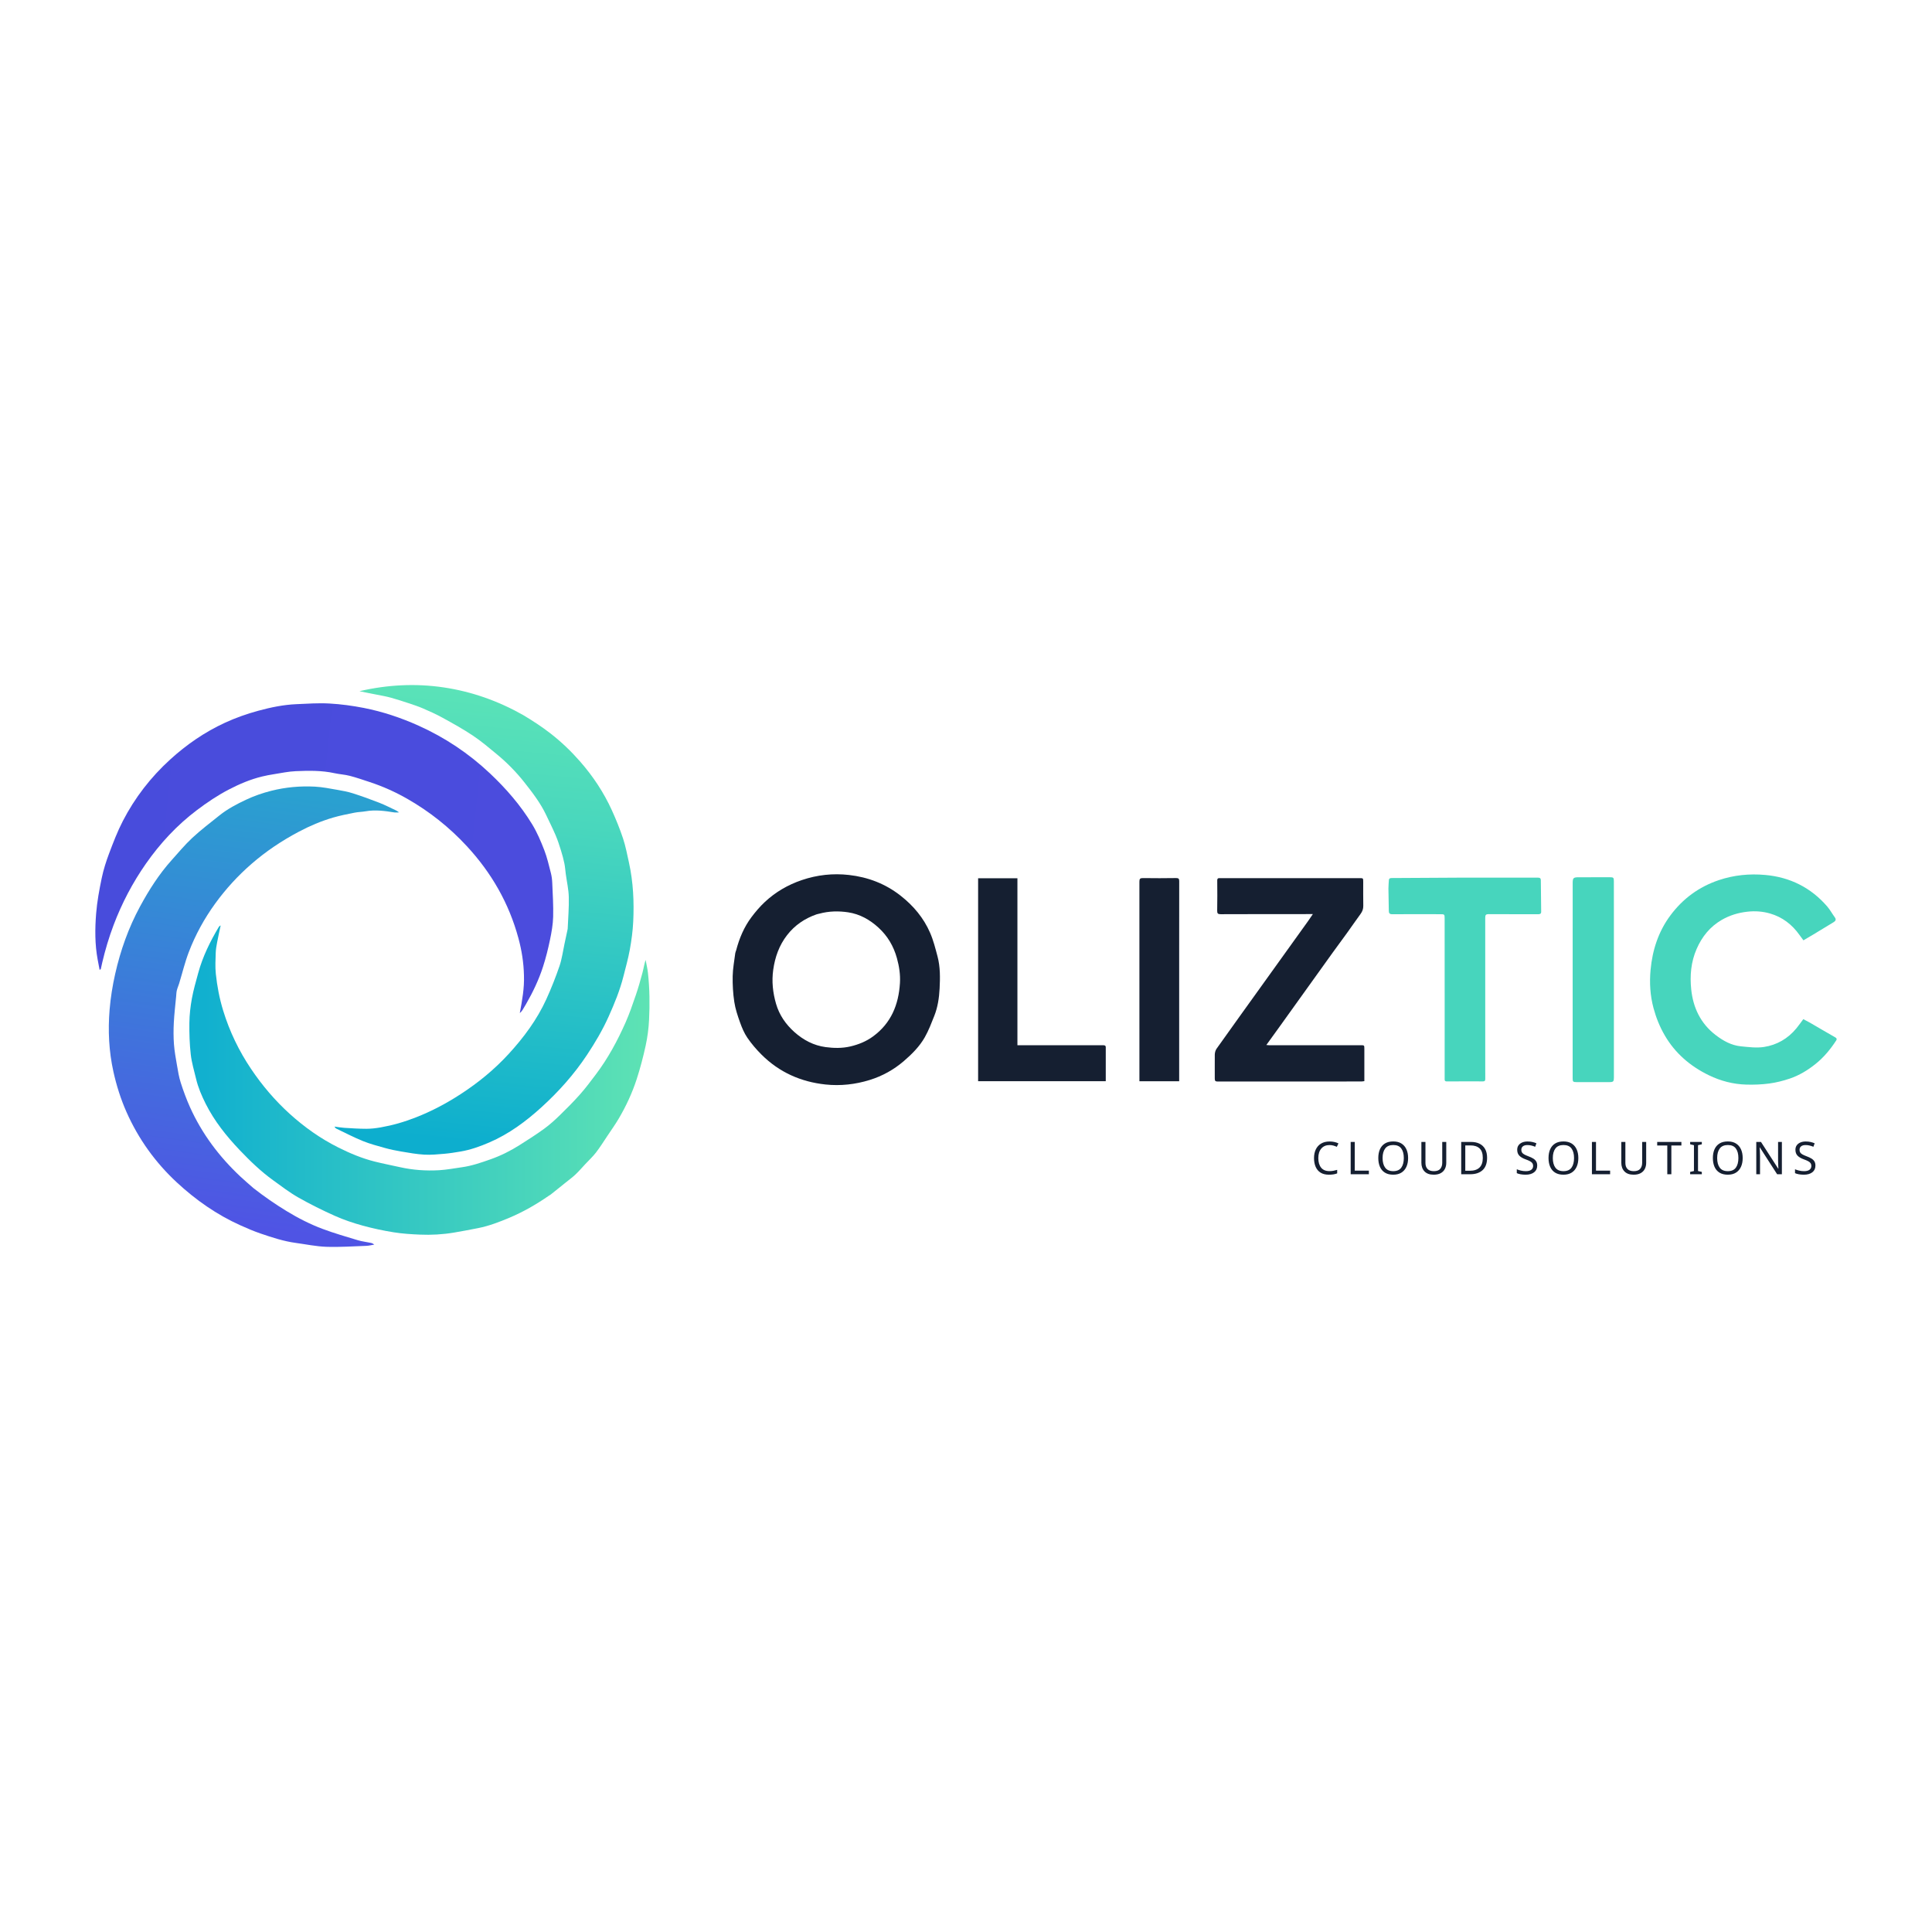
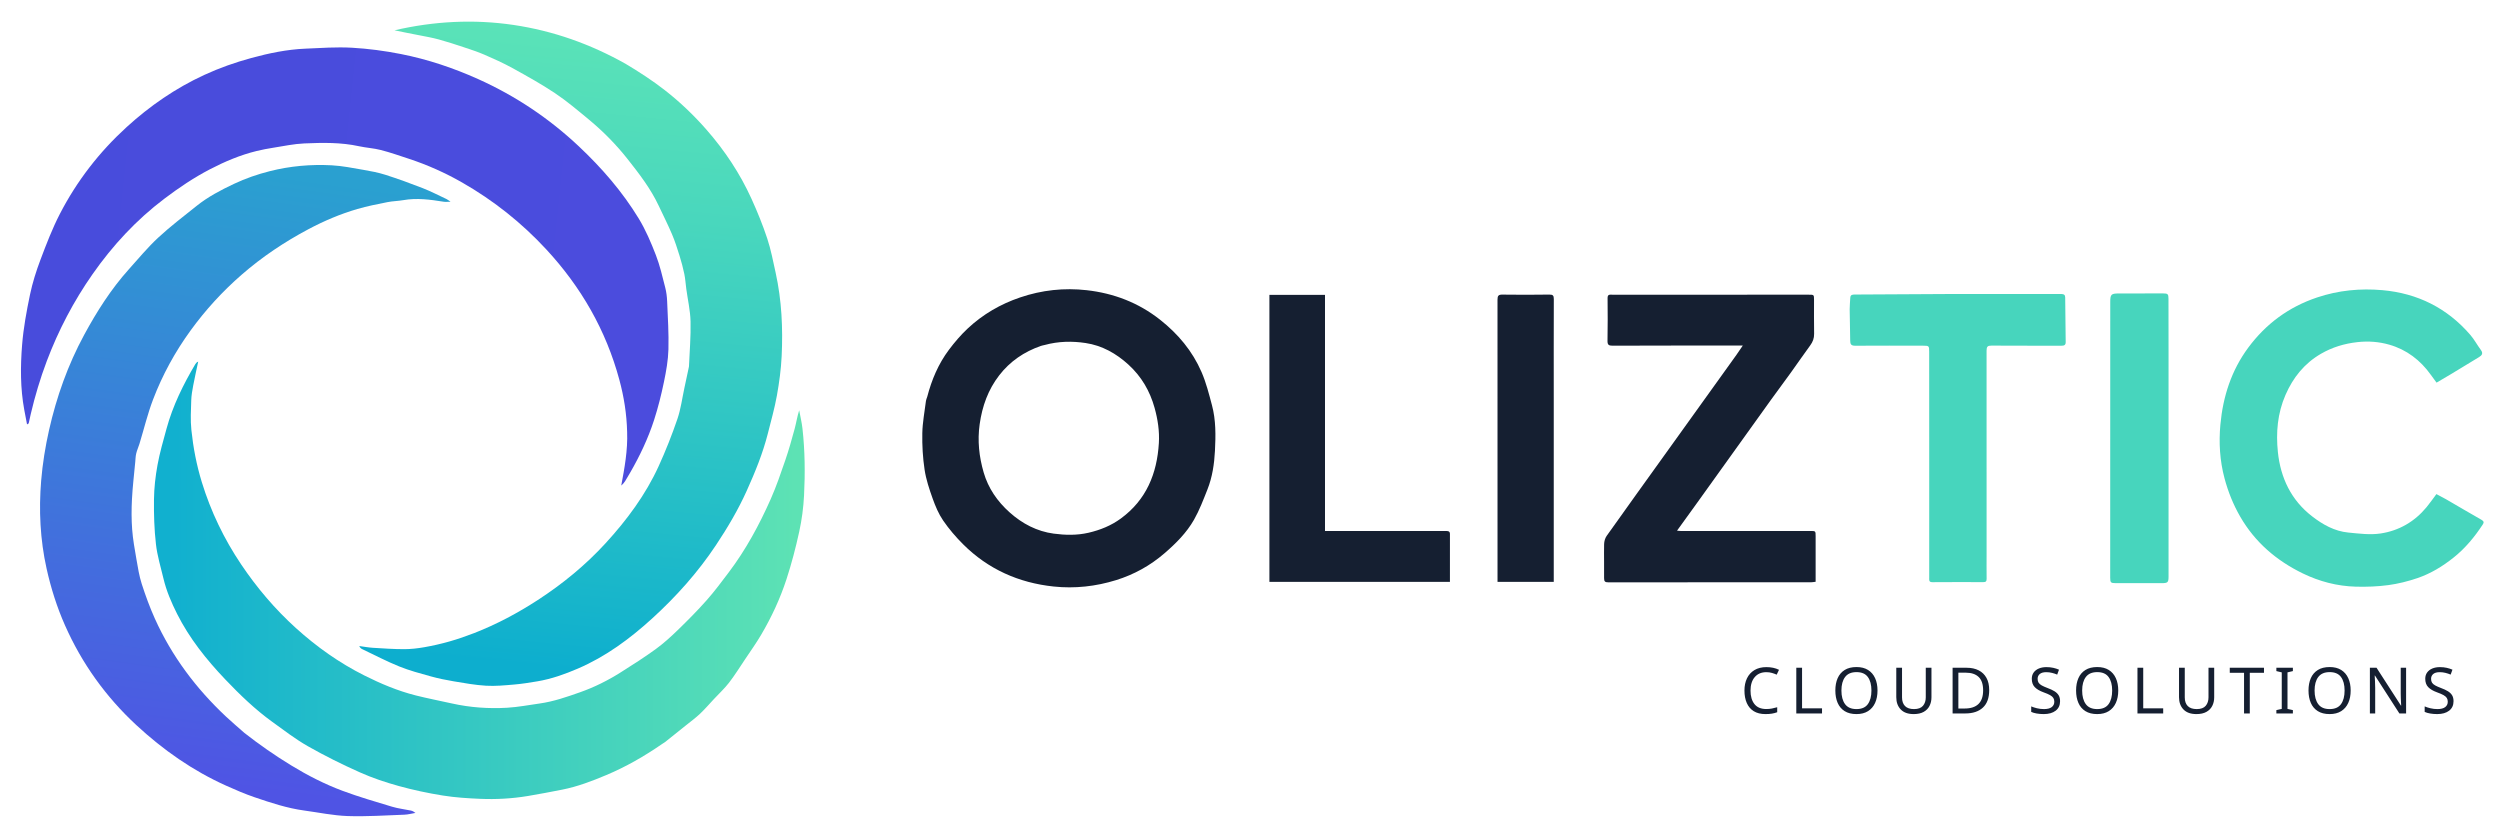
- <svg xmlns="http://www.w3.org/2000/svg" version="1.1" id="Layer_1" x="0px" y="0px" width="3000px" height="3000px" viewBox="0 0 3000 3000" style="enable-background:new 0 0 3000 3000;" xml:space="preserve">
+ <svg xmlns="http://www.w3.org/2000/svg" version="1.1" id="Layer_1" x="0px" y="0px" width="2745" height="915" viewBox="125 1040 2745 915" style="enable-background:new 0 0 3000 3000;" xml:space="preserve">
  <style type="text/css">
	.st0{fill:url(#SVGID_1_);}
	.st1{fill:url(#SVGID_2_);}
	.st2{fill:url(#SVGID_3_);}
	.st3{fill:url(#SVGID_4_);}
	.st4{fill:#151F31;}
	.st5{fill:#47D5BD;}
	.st6{fill:url(#SVGID_5_);}
	.st7{fill:url(#SVGID_6_);}
	.st8{fill:url(#SVGID_7_);}
	.st9{fill:url(#SVGID_8_);}
	.st10{fill:url(#SVGID_9_);}
	.st11{fill:url(#SVGID_10_);}
	.st12{fill:url(#SVGID_11_);}
	.st13{fill:url(#SVGID_12_);}
	.st14{fill:#494CDC;}
	.st15{fill:#59E2B8;}
	.st16{fill:url(#SVGID_13_);}
	.st17{fill:url(#SVGID_14_);}
	.st18{fill:url(#SVGID_15_);}
	.st19{fill:url(#SVGID_16_);}
	.st20{fill:url(#SVGID_17_);}
	.st21{fill:url(#SVGID_18_);}
	.st22{fill:url(#SVGID_19_);}
	.st23{fill:url(#SVGID_20_);}
	.st24{fill:none;}
	.st25{font-family:'AvenirNext-Medium';}
	.st26{font-size:70.25px;}
	.st27{letter-spacing:10;}
</style>
  <g>
    <linearGradient id="SVGID_1_" gradientUnits="userSpaceOnUse" x1="136.714" y1="1278.514" x2="848.984" y2="1352.838">
      <stop offset="0" style="stop-color:#484CDC" />
      <stop offset="1" style="stop-color:#4B4CDD" />
    </linearGradient>
    <path class="st0" d="M813.59,1514.27c-0.47-19.74-3.51-38.67-8.54-57.29c-14.72-54.49-42.02-101.9-80.32-143.24   c-27.02-29.17-57.76-53.59-92.23-73.31c-18.64-10.66-38.19-19.41-58.61-26.12c-10.19-3.34-20.34-6.92-30.71-9.59   c-7.81-2.01-16.03-2.42-23.93-4.15c-19.89-4.36-40.05-3.95-60.13-3.09c-11.38,0.48-22.69,2.94-34,4.72   c-6.12,0.96-12.24,2.11-18.26,3.58c-18.04,4.4-35,11.6-51.44,20.14c-17.65,9.18-34.06,20.24-49.9,32.22   c-30.85,23.32-56.82,51.36-78.91,82.93c-20.73,29.64-37.43,61.5-50.24,95.39c-7.19,19.03-12.97,38.45-17.62,58.22   c-0.78,3.31-1.38,6.67-2.21,9.97c-0.13,0.51-1.09,0.81-1.86,1.34c-1.05-5.52-2.05-10.7-3.02-15.9   c-4.41-23.73-4.29-47.73-2.38-71.55c1.48-18.49,4.89-36.91,8.68-55.1c2.71-13.02,6.8-25.86,11.5-38.32   c6.42-17.02,12.96-34.13,21.28-50.25c18.63-36.12,43.27-67.94,73.35-95.37c25.52-23.27,53.75-42.71,85.16-57.2   c16.69-7.7,34-13.8,51.82-18.65c19.46-5.29,39.04-9.35,59.18-10.22c17.05-0.74,34.19-1.99,51.17-1.03   c17.97,1.01,35.98,3.44,53.65,6.91c29.35,5.77,57.7,15.28,84.99,27.55c41.01,18.45,77.92,43.13,110.68,73.99   c25.13,23.67,47.62,49.61,65.57,79.07c7.67,12.58,13.51,26.43,18.86,40.22c4.45,11.46,7.16,23.62,10.25,35.58   c1.26,4.88,1.89,10.01,2.1,15.05c0.73,17.6,1.89,35.23,1.42,52.81c-0.32,11.98-2.47,24.02-4.93,35.81   c-2.93,14.07-6.41,28.1-10.83,41.77c-6.56,20.28-15.69,39.52-26.37,57.99c-1.73,2.99-3.44,6-5.3,8.93   c-1.17,1.85-2.58,3.55-4.38,5.08C810.78,1553.72,814.34,1534.45,813.59,1514.27z" />
    <linearGradient id="SVGID_2_" gradientUnits="userSpaceOnUse" x1="790.028" y1="1058.195" x2="719.567" y2="1772.906">
      <stop offset="0" style="stop-color:#5CE4B7" />
      <stop offset="0.295" style="stop-color:#49D7BD" />
      <stop offset="0.892" style="stop-color:#17B5CB" />
      <stop offset="1" style="stop-color:#0DAECE" />
    </linearGradient>
    <path class="st1" d="M811.91,1110.07c15.02,8.98,29.38,18.29,42.98,28.88c16.71,13.01,31.91,27.55,45.78,43.38   c20.06,22.89,36.84,48.14,49.45,75.9c6.45,14.21,12.37,28.75,17.28,43.56c4.06,12.27,6.5,25.1,9.28,37.76   c6.64,30.19,8.06,60.85,6.58,91.58c-0.7,14.46-2.66,28.94-5.23,43.2c-2.53,14.06-6.46,27.87-9.96,41.74   c-5.5,21.77-14,42.47-23.19,62.87c-9.39,20.84-21.02,40.48-33.66,59.49c-19.9,29.94-43.73,56.6-70.23,80.72   c-24.37,22.19-50.77,41.74-81.39,54.91c-14.41,6.2-29.09,11.45-44.6,14.05c-8.43,1.41-16.89,2.79-25.4,3.51   c-10.28,0.88-20.68,1.9-30.93,1.3c-11.95-0.71-23.84-2.88-35.68-4.86c-8.42-1.4-16.83-3.14-25.05-5.42   c-11.66-3.24-23.45-6.37-34.64-10.9c-13.85-5.61-27.15-12.59-40.66-19.02c-1.25-0.59-2.32-1.56-3.19-3.37   c5.02,0.67,10.02,1.62,15.06,1.94c11.45,0.71,22.91,1.49,34.37,1.49c7.38,0,14.83-0.88,22.11-2.16c9.22-1.63,18.41-3.7,27.41-6.27   c9.25-2.64,18.38-5.77,27.34-9.27c24.5-9.55,47.58-21.85,69.63-36.17c27.45-17.83,52.59-38.45,74.68-62.57   c23.32-25.46,43.81-53.06,58.21-84.6c7.7-16.86,14.54-34.19,20.54-51.73c3.75-10.97,5.22-22.73,7.69-34.14   c1.58-7.3,3.12-14.6,4.68-21.9c0.12-0.57,0.31-1.14,0.33-1.71c0.67-16.44,2.13-32.91,1.72-49.33c-0.29-11.94-3.06-23.83-4.68-35.74   c-0.74-5.45-1.04-10.98-2.15-16.35c-1.39-6.73-3.18-13.4-5.23-19.97c-2.47-7.92-4.98-15.88-8.22-23.49   c-4.55-10.69-9.8-21.09-14.75-31.61c-8.77-18.66-21.29-34.88-33.94-50.92c-12.61-15.99-26.9-30.53-42.61-43.52   c-12.14-10.04-24.21-20.3-37.27-29.04c-15.06-10.07-31.01-18.87-46.89-27.64c-9.88-5.45-20.24-10.09-30.6-14.59   c-7.37-3.19-15.06-5.68-22.7-8.22c-9.12-3.03-18.27-6.03-27.54-8.56c-7.04-1.92-14.28-3.17-21.46-4.59   c-8.98-1.78-17.99-3.43-27-5.41c43.21-10.03,86.8-12.38,130.75-5.88C732.5,1073.87,773.3,1088.36,811.91,1110.07z" />
    <linearGradient id="SVGID_3_" gradientUnits="userSpaceOnUse" x1="316.75" y1="1677.209" x2="1025.826" y2="1677.209">
      <stop offset="0" style="stop-color:#11B0CF" />
      <stop offset="1" style="stop-color:#60E4B3" />
    </linearGradient>
    <path class="st2" d="M908.86,1807.61c-5.06,5.42-9.9,11.06-15.28,16.15c-4.71,4.46-10.01,8.32-15.08,12.4   c-7.75,6.24-15.51,12.46-23.3,18.66c-0.9,0.71-1.98,1.2-3.17,2.05c-19.52,13.45-39.7,25.08-61.31,34.15   c-15.71,6.59-31.6,12.7-48.39,16c-12.49,2.45-24.99,4.86-37.54,6.96c-17.44,2.92-35.07,3.89-52.71,3.13   c-13.67-0.58-27.41-1.45-40.89-3.62c-16.26-2.62-32.46-6.05-48.33-10.44c-14.5-4.01-28.93-8.84-42.65-14.97   c-19.41-8.67-38.55-18.15-57.02-28.65c-13.73-7.8-26.39-17.56-39.24-26.84c-18.87-13.64-35.57-29.76-51.59-46.57   c-20.71-21.74-39.35-45.04-52.93-72.01c-6.27-12.46-11.76-25.28-14.99-38.92c-2.95-12.48-6.78-24.89-8.21-37.55   c-1.84-16.3-2.38-32.83-2.16-49.24c0.16-12.59,1.6-25.29,3.86-37.69c2.45-13.44,6.29-26.63,9.89-39.84   c6.9-25.32,18.41-48.62,31.73-71.1c0.66-1.11,1.65-2.03,3.08-2.61c-1.84,8.7-3.82,17.38-5.47,26.12   c-1.02,5.42-2.02,10.92-2.18,16.41c-0.33,10.8-0.98,21.71,0.14,32.4c2.03,19.42,5.68,38.56,11.46,57.38   c9.93,32.34,24.38,62.34,43.23,90.38c17.3,25.73,37.21,49.16,60.2,69.95c22.72,20.56,47.58,38.19,74.98,51.93   c18.03,9.05,36.68,16.92,56.33,21.9c13.15,3.33,26.51,5.88,39.75,8.84c20.02,4.47,40.33,5.92,60.72,4.74   c11.97-0.69,23.85-3.01,35.75-4.67c15.3-2.14,29.8-7.21,44.28-12.31c15.81-5.57,30.74-13.02,44.86-21.97   c12.93-8.2,25.89-16.4,38.26-25.4c8.65-6.29,16.66-13.58,24.35-21.04c10.84-10.52,21.52-21.28,31.54-32.58   c8.63-9.73,16.42-20.22,24.27-30.61c18.8-24.87,33.55-52.14,46.14-80.53c6.17-13.92,11.11-28.41,16.06-42.83   c3.87-11.27,7.1-22.78,10.21-34.29c1.8-6.66,2.81-13.53,4.99-20.4c1.23,6.7,2.87,13.36,3.62,20.12   c2.71,24.39,2.97,48.91,1.73,73.37c-0.67,13.29-2.44,26.68-5.27,39.68c-3.85,17.7-8.46,35.31-14.08,52.52   c-6.95,21.27-16.41,41.59-27.8,60.89c-5.39,9.14-11.56,17.81-17.47,26.64c-5.84,8.73-11.42,17.68-17.82,25.99   C920.43,1796.09,914.41,1801.67,908.86,1807.61" />
    <linearGradient id="SVGID_4_" gradientUnits="userSpaceOnUse" x1="354.299" y1="1900.701" x2="447.76" y2="1233.533">
      <stop offset="0" style="stop-color:#4F54E4" />
      <stop offset="1" style="stop-color:#2AA0D0" />
    </linearGradient>
    <path class="st3" d="M393.33,1844.72c16.62,13.04,33.66,24.85,51.47,35.72c18,10.98,36.64,20.53,56.28,27.86   c17.87,6.67,36.25,12,54.53,17.5c6.64,2,13.66,2.74,20.48,4.19c1.78,0.38,3.45,1.25,5.08,2.6c-4.09,0.68-8.16,1.8-12.26,1.95   c-20.71,0.74-41.46,2.19-62.12,1.49c-15.89-0.54-31.69-3.9-47.53-6.04c-18.81-2.54-36.74-8.48-54.58-14.56   c-10.63-3.62-21-8.09-31.25-12.7c-36.71-16.49-69.21-39.22-98.67-66.51c-33.65-31.18-59.83-67.72-78.38-109.57   c-8.87-20.02-15.45-40.86-20.23-62.34c-7.1-31.94-8.63-64.19-5.95-96.55c1.54-18.62,4.54-37.26,8.65-55.49   c8.22-36.48,20.7-71.61,38.54-104.56c13.88-25.63,29.5-50.22,49.07-72.03c10.55-11.75,20.68-24,32.21-34.71   c13.31-12.36,27.87-23.39,42.07-34.78c12.54-10.06,26.71-17.49,41.19-24.32c12.65-5.96,25.74-10.5,39.36-13.94   c22.37-5.65,45.02-7.64,67.89-6.43c11.64,0.62,23.22,2.99,34.75,4.98c8.11,1.4,16.28,2.91,24.09,5.41   c13.83,4.43,27.52,9.37,41.04,14.66c8.95,3.5,17.53,7.95,26.25,12.04c1.16,0.54,2.16,1.43,4.4,2.94c-3.39,0-5.59,0.29-7.69-0.05   c-14.7-2.37-29.37-4.34-44.29-1.71c-5.71,1-11.61,1.03-17.28,2.17c-11.05,2.22-22.17,4.36-32.98,7.52   c-18.72,5.46-36.63,13.07-53.86,22.23c-26.21,13.93-50.68,30.27-73.14,49.82c-21.13,18.39-39.83,38.8-56.24,61.41   c-17,23.42-30.83,48.65-41.12,75.61c-6.03,15.81-9.99,32.41-14.94,48.63c-1.1,3.61-2.71,7.09-3.6,10.75   c-0.73,3.02-0.77,6.2-1.06,9.32c-1.26,13.6-2.91,27.18-3.61,40.8c-0.58,11.07-0.61,22.24,0.21,33.28   c0.82,10.95,2.8,21.84,4.68,32.68c1.58,9.11,3.02,18.36,5.83,27.12c4.15,12.91,8.84,25.73,14.4,38.09   c18.58,41.27,45.27,76.8,78.22,107.7C379.68,1832.95,386.47,1838.64,393.33,1844.72z" />
    <path class="st4" d="M1143.08,1475.7c4.93-18.82,12.31-36.23,23.78-51.54c6.29-8.4,13.22-16.52,20.89-23.67   c16.55-15.42,35.73-26.56,57.3-33.9c23.9-8.12,48.41-10.75,73.17-7.95c29.58,3.34,56.68,13.62,80.46,32.35   c19.86,15.65,35.57,34.42,45.58,57.46c5.07,11.65,8.21,24.21,11.5,36.55c4.36,16.37,4.12,33.22,3.26,49.96   c-0.75,14.51-2.87,28.93-8.27,42.53c-4.47,11.24-8.78,22.7-14.73,33.16c-8.16,14.34-19.84,26.01-32.35,36.8   c-15.7,13.55-33.46,23.4-53.18,29.52c-22.34,6.93-45.39,9.49-68.61,7.03c-38.28-4.06-71.9-18.98-99.33-46.34   c-8.05-8.03-15.59-16.81-22-26.17c-4.98-7.27-8.52-15.75-11.51-24.12c-3.68-10.31-7.22-20.89-8.84-31.65   c-1.99-13.19-2.75-26.7-2.5-40.04c0.22-11.85,2.53-23.67,4-35.5C1141.86,1478.77,1142.56,1477.43,1143.08,1475.7z M1272.01,1418.8   c-1.4,0.35-2.85,0.58-4.21,1.05c-18.32,6.38-33.77,16.88-45.68,32.28c-12.22,15.82-18.63,33.85-21.44,53.61   c-2.58,18.15-0.62,35.77,4.38,53c5.02,17.29,14.95,31.73,28.51,43.85c13.99,12.5,30.05,20.87,48.43,23.34   c12.6,1.69,25.55,1.98,38.29-0.99c12.83-3,24.73-7.8,35.41-15.62c28.01-20.52,39.7-49.31,41.73-82.77c0.8-13.1-1.16-26-4.7-38.74   c-5.15-18.54-14.43-34.4-28.62-47.38c-13.49-12.34-29.12-21.12-47.18-23.8C1302.28,1414.45,1287.28,1414.62,1272.01,1418.8z" />
    <path class="st4" d="M1896.04,1363.6c71.91-0.01,143.39-0.02,214.87-0.03c5.86,0,5.88-0.01,5.89,5.74   c0.02,12.41-0.13,24.83,0.1,37.24c0.09,4.88-1.43,8.81-4.27,12.69c-7.16,9.74-13.97,19.74-21.04,29.56   c-7.31,10.15-14.82,20.15-22.12,30.3c-27.49,38.28-54.92,76.6-82.39,114.9c-6.71,9.36-13.49,18.68-20.71,28.67   c2,0.17,3.35,0.39,4.7,0.39c47.21,0,94.43-0.03,141.64-0.05c5.84,0,5.85,0,5.85,5.83c0,16.49,0,32.99,0,49.94   c-1.73,0.2-3.24,0.53-4.75,0.53c-74.26,0.03-148.51,0-222.77,0.09c-3.52,0-4.81-0.77-4.75-4.59c0.19-12.41-0.23-24.83,0.02-37.24   c0.06-3.09,1.03-6.66,2.79-9.15c22.69-31.96,45.6-63.77,68.46-95.61c24.67-34.37,49.35-68.74,74.01-103.12   c2.22-3.1,4.31-6.3,7.03-10.29c-2.63,0-4.46,0-6.29,0c-45.61,0.02-91.21-0.01-136.82,0.17c-4.22,0.02-5.52-1.11-5.45-5.34   c0.24-15.62,0.3-31.25,0.08-46.88C1890.06,1362.59,1893,1363.69,1896.04,1363.6z" />
    <path class="st5" d="M2810.57,1588.07c13.25,7.67,26.15,15.33,39.19,22.73c2.49,1.41,2.74,2.9,1.47,4.85   c-8.92,13.65-19.12,26.09-31.99,36.4c-12.2,9.77-25.35,17.78-40.05,22.76c-10.31,3.49-21.06,6.2-31.84,7.65   c-11.77,1.58-23.81,2.02-35.7,1.7c-20.35-0.56-39.86-5.64-58.15-14.53c-28.9-14.04-52.47-34.18-68.7-62.27   c-7.65-13.23-13.27-27.24-17.25-42.06c-5.25-19.55-6.38-39.43-4.55-59.26c2.82-30.58,12.06-59.32,30.57-84.31   c19.36-26.14,44.39-44.63,75.49-55.09c23.5-7.9,47.6-10.2,71.91-8.03c38.45,3.42,71,19.6,96.39,49.04   c4.41,5.11,7.63,11.23,11.67,16.69c2.72,3.68,1.11,5.84-2,7.74c-10.45,6.38-20.91,12.73-31.4,19.05   c-4.93,2.97-9.93,5.85-15.29,9.01c-2.12-2.88-4.18-5.59-6.15-8.38c-11.51-16.23-26.65-27.82-45.74-33.3   c-11.25-3.23-22.93-4.14-34.92-2.81c-14.39,1.59-27.76,5.63-40.13,12.81c-18.14,10.52-30.58,25.99-38.93,45.17   c-8.81,20.22-10.57,41.45-8.35,62.75c2.94,28.31,14.57,52.86,37.72,70.67c11.67,8.98,24.52,16.23,39.49,17.68   c11.83,1.15,24.05,2.77,35.62,1.02c20.09-3.04,37.27-12.93,50.42-28.89c3.75-4.55,7.11-9.41,10.81-14.34   C2803.68,1584.43,2806.97,1586.2,2810.57,1588.07z" />
    <path class="st5" d="M2306.28,1647.48c-0.01,9.64-0.09,18.84,0.03,28.05c0.03,2.64-0.84,3.65-3.5,3.64   c-18.69-0.05-37.38-0.09-56.06,0.06c-4.07,0.03-3.48-2.49-3.48-4.93c0-39.88,0.01-79.76,0.01-119.63   c-0.01-42.8-0.02-85.6-0.05-128.4c0-6.51-0.18-6.69-6.66-6.7c-24.85-0.03-49.71-0.15-74.56,0.04c-4.42,0.03-5.47-1.62-5.49-5.61   c-0.05-11.45-0.49-22.89-0.58-34.34c-0.04-4.21,0.49-8.43,0.67-12.65c0.16-3.54,2.47-3.6,5.17-3.61   c34.05-0.16,68.1-0.48,102.15-0.57c39.91-0.11,79.82-0.04,119.73-0.05c1.75,0,3.51-0.01,5.26,0.07c2.35,0.11,3.65,1.01,3.67,3.75   c0.09,16.35,0.33,32.69,0.54,49.04c0.04,3.35-1.78,3.98-4.77,3.97c-25.58-0.09-51.17,0.05-76.75-0.13   c-4.22-0.03-5.35,1.18-5.35,5.39C2306.37,1498.93,2306.31,1572.99,2306.28,1647.48z" />
    <path class="st4" d="M1675.74,1623.05c12.57,0,24.7,0.01,36.83-0.01c2.35,0,4.47,0.05,4.46,3.29c-0.03,17.36-0.01,34.72-0.01,52.54   c-66.16,0-131.99,0-198.21,0c0-104.77,0-209.79,0-315.09c20.28,0,40.38,0,61.04,0c0,86.2,0,172.4,0,259.27   C1612.03,1623.05,1643.67,1623.05,1675.74,1623.05z" />
    <path class="st5" d="M2506.06,1424.86c0,83.09,0,165.74,0,248.38c0,6.11-0.91,7.05-7.08,7.06c-16.96,0.02-33.92,0.02-50.88,0   c-5.47-0.01-6.1-0.63-6.1-6.02c0.01-100.94,0.03-201.87,0.06-302.81c0-8.25,1.05-9.23,9.35-9.25c16.23-0.03,32.46-0.06,48.68-0.05   c5.16,0,5.89,0.72,5.9,5.8C2506.04,1386.79,2506.04,1405.61,2506.06,1424.86z" />
    <path class="st4" d="M1831.02,1476.57c0,67.6,0,134.77,0,202.35c-20.57,0-40.8,0-61.74,0c0-1.38,0-2.91,0-4.44   c0.02-101.81,0.07-203.62-0.02-305.43c0-4.36,1.05-5.65,5.58-5.57c17.1,0.29,34.21,0.2,51.31-0.03c3.87-0.05,4.95,1.02,4.93,4.89   C1830.95,1404.27,1831.02,1440.2,1831.02,1476.57z" />
  </g>
  <rect x="2036.12" y="1770.25" class="st24" width="809.98" height="68" />
  <text transform="matrix(1 0 0 1 2036.122 1823.357)" class="st4 st25 st26 st27">CLOUD SOLUTIONS</text>
</svg>
